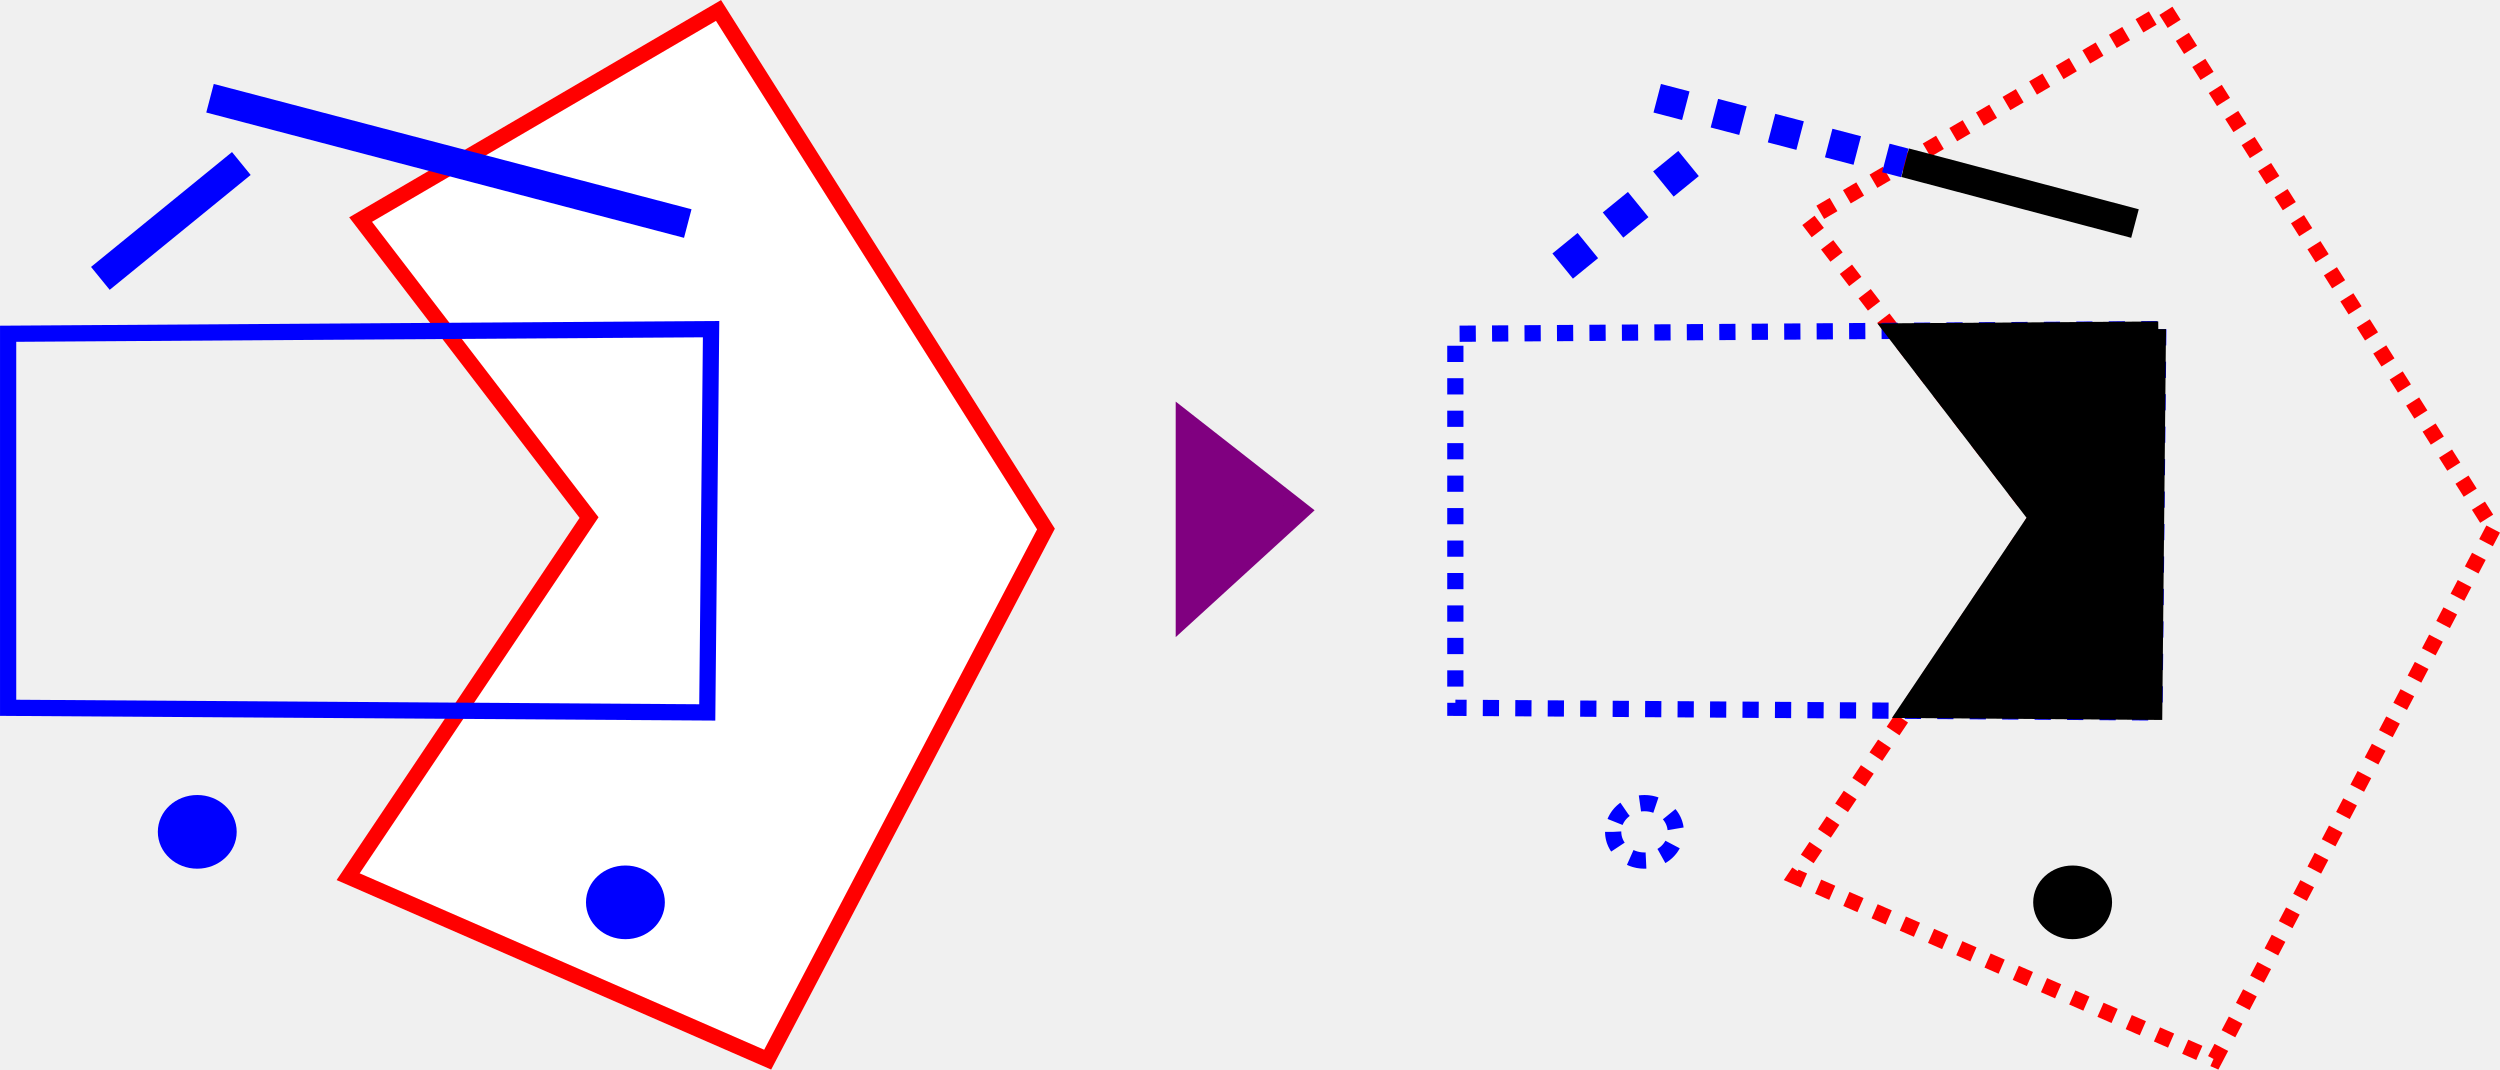
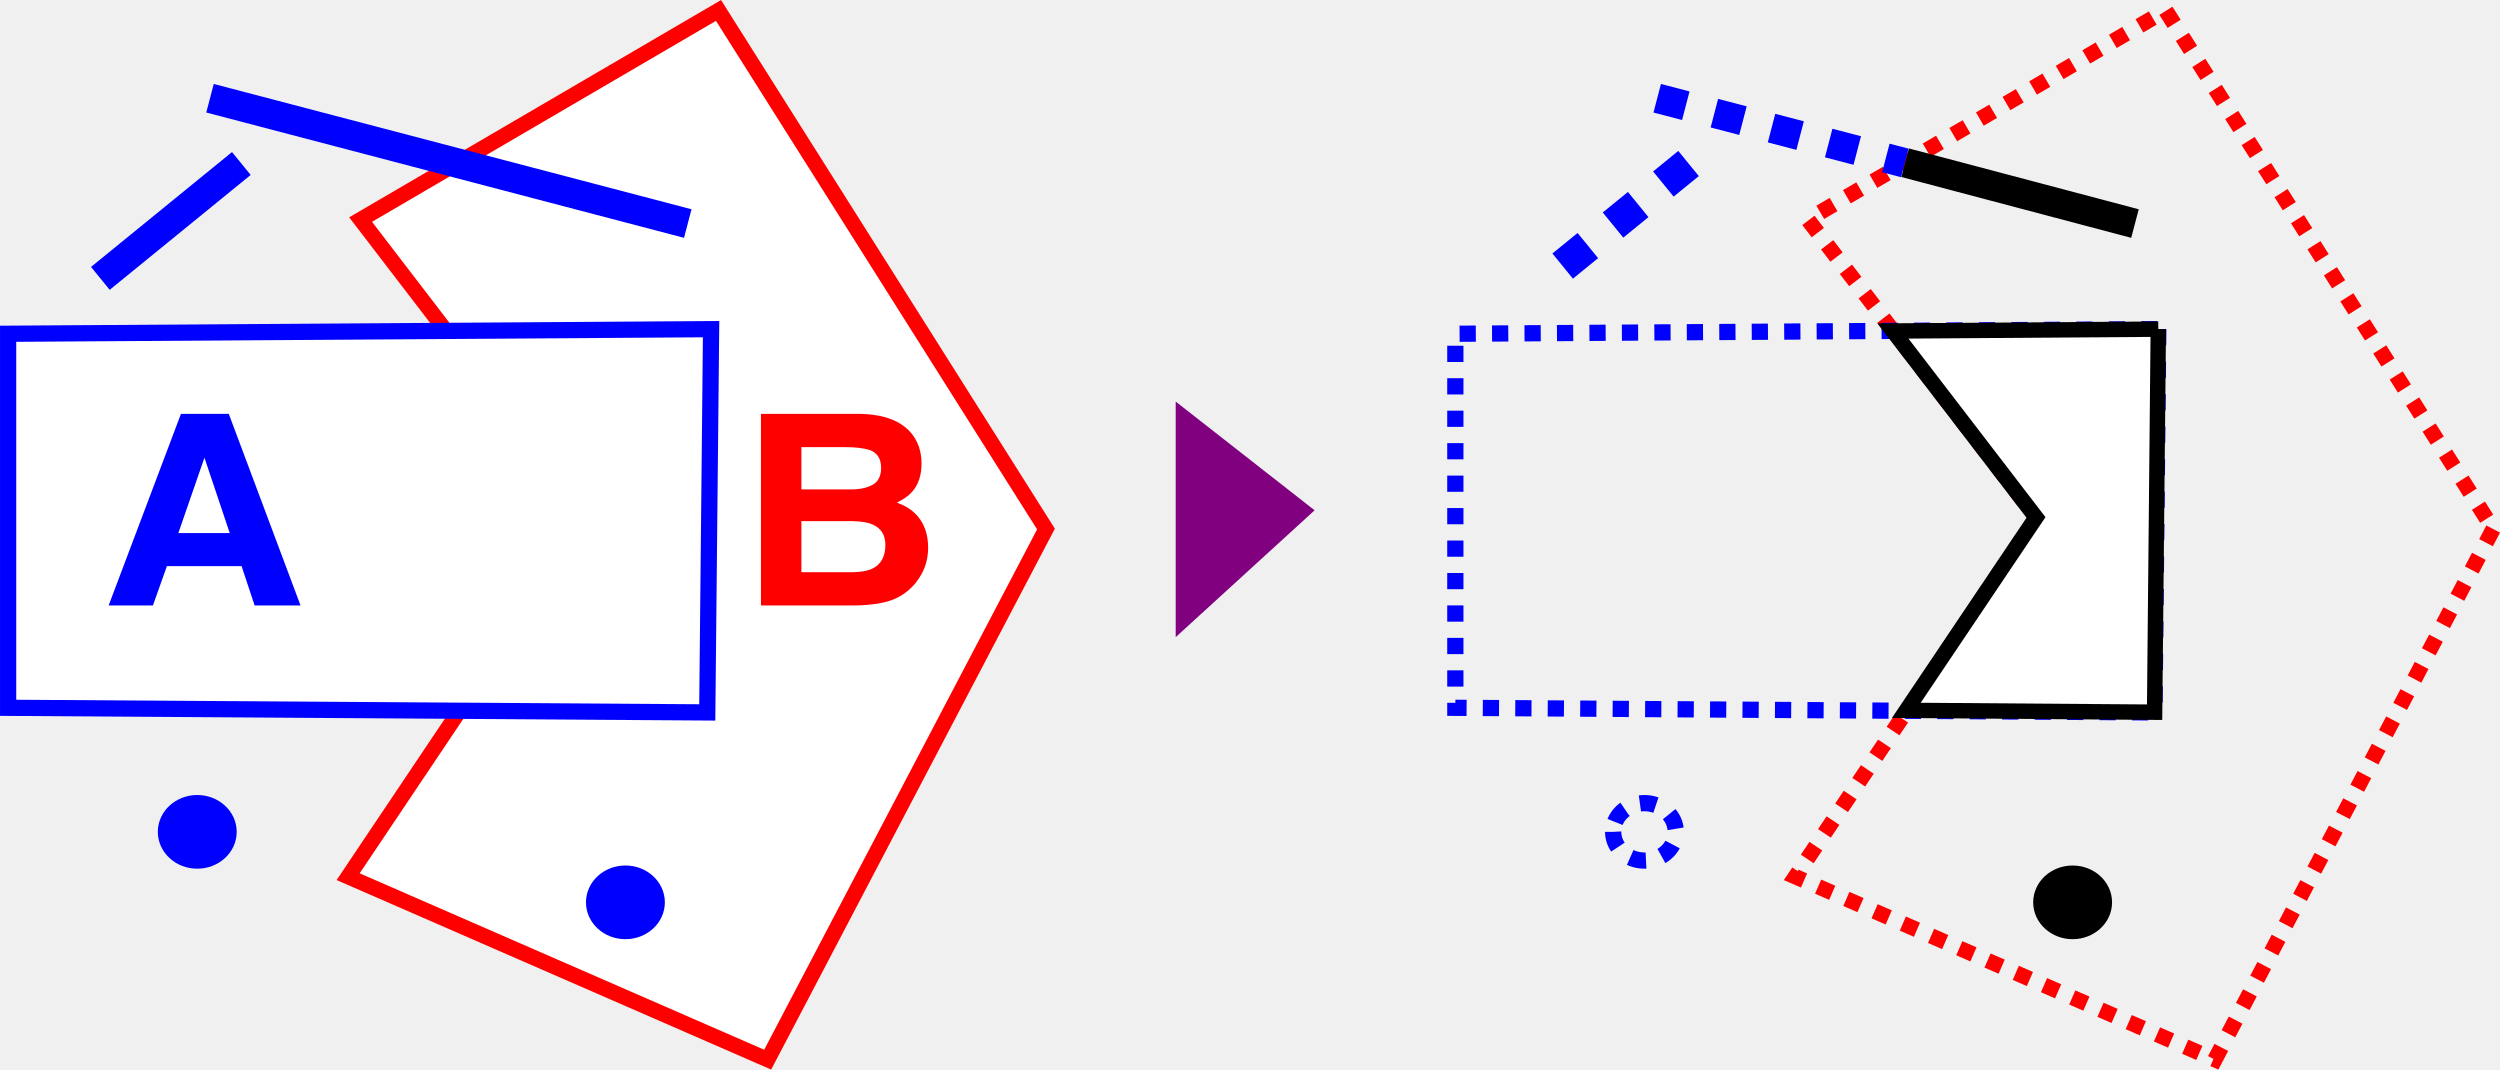
<svg xmlns="http://www.w3.org/2000/svg" xmlns:xlink="http://www.w3.org/1999/xlink" width="169.281" height="72.438" id="svg9885" version="1.1">
  <defs id="defs9887">
    <pattern xlink:href="#pattern3973-672" id="pattern5328" patternTransform="matrix(0.1467097,0.4263875,-1.46761,0.5570398,76.13566,423.3349)" />
    <pattern patternTransform="matrix(0.1467097,0.4263875,-1.46761,0.5570398,76.13566,423.3349)" id="pattern3973-672" xlink:href="#pattern3969-797" />
    <pattern patternTransform="matrix(0.1442633,0.3992003,-1.443137,0.521522,53.21184,417.6323)" id="pattern3969-797" xlink:href="#Strips1_4-768" />
    <pattern patternUnits="userSpaceOnUse" width="5" height="1" patternTransform="translate(0,0) scale(10,10)" id="Strips1_4-768">
      <rect style="fill:#0000ff;stroke:none" x="0" y="-0.5" width="1" height="2" id="rect4677" />
    </pattern>
    <pattern xlink:href="#pattern3973-672" id="pattern10950" patternTransform="matrix(0.1467097,0.4263875,-1.46761,0.5570398,76.13566,423.3349)" />
    <pattern patternTransform="matrix(0.1467097,0.4263875,-1.46761,0.5570398,76.13566,423.3349)" id="pattern10952" xlink:href="#pattern3969-797" />
    <pattern patternTransform="matrix(0.1442633,0.3992003,-1.443137,0.521522,53.21184,417.6323)" id="pattern10954" xlink:href="#Strips1_4-768" />
    <pattern xlink:href="#pattern3973-672" id="pattern10960" patternTransform="matrix(0.1467097,0.4263875,-1.46761,0.5570398,76.13566,423.3349)" />
    <pattern patternTransform="matrix(0.1467097,0.4263875,-1.46761,0.5570398,76.13566,423.3349)" id="pattern10962" xlink:href="#pattern3969-797" />
    <pattern patternTransform="matrix(0.1442633,0.3992003,-1.443137,0.521522,53.21184,417.6323)" id="pattern10964" xlink:href="#Strips1_4-768" />
    <pattern xlink:href="#pattern3973-672" id="pattern10970" patternTransform="matrix(0.1467097,0.4263875,-1.46761,0.5570398,76.13566,423.3349)" />
    <pattern patternTransform="matrix(0.1467097,0.4263875,-1.46761,0.5570398,76.13566,423.3349)" id="pattern10972" xlink:href="#pattern3969-797" />
    <pattern patternTransform="matrix(0.1442633,0.3992003,-1.443137,0.521522,53.21184,417.6323)" id="pattern10974" xlink:href="#Strips1_4-768" />
  </defs>
  <g id="layer1" transform="translate(-470.8125,-596.6562)">
    <path style="fill:#ffffff;stroke:#ff0000;stroke-width:1.043px;stroke-linecap:butt;stroke-linejoin:miter;stroke-opacity:1" d="m 541.638,632.478 -18.845,35.93 -28.407,-12.389 16.313,-24.317 -15.469,-20.178 24.234,-14.16 z" id="path8408" />
-     <path style="fill:none;stroke:#0000ff;stroke-width:1.099px;stroke-linecap:butt;stroke-linejoin:miter;stroke-opacity:1" d="m 518.962,618.943 -0.259,25.953 -47.34,-0.313 0,-25.327 z" id="path8410" />
-     <flowRoot transform="matrix(0.95317,0,0,0.9013481,265.9875,422.5256)" style="font-size:20px;font-style:normal;font-variant:normal;font-weight:bold;font-stretch:normal;line-height:125%;letter-spacing:0px;word-spacing:0px;fill:#ff0000;fill-opacity:1;stroke:none;font-family:Helvetica;-inkscape-font-specification:Sans Bold" id="flowRoot8412" xml:space="preserve">
-       <flowRegion id="flowRegion8414">
-         <rect y="219.449" x="267.376" height="34.491" width="37.626" id="rect8416" style="fill:#ff0000" />
-       </flowRegion>
-       <flowPara id="flowPara8418">B</flowPara>
-     </flowRoot>
-     <flowRoot xml:space="preserve" id="flowRoot8420" style="font-size:20px;font-style:normal;font-variant:normal;font-weight:bold;font-stretch:normal;line-height:125%;letter-spacing:0px;word-spacing:0px;fill:#0000ff;fill-opacity:1;stroke:none;font-family:Helvetica;-inkscape-font-specification:Sans Bold" transform="matrix(0.95317,0,0,0.9013481,222.8307,422.5256)">
-       <flowRegion id="flowRegion8422">
-         <rect id="rect8424" width="37.626" height="34.491" x="267.376" y="219.449" style="fill:#0000ff" />
-       </flowRegion>
-       <flowPara id="flowPara8426">A</flowPara>
-     </flowRoot>
+     <path style="fill:#ffffff;stroke:#0000ff;stroke-width:1.099px;stroke-linecap:butt;stroke-linejoin:miter;stroke-opacity:1" d="m 518.962,618.943 -0.259,25.953 -47.34,-0.313 0,-25.327 z" id="path8410" />
+     <g transform="matrix(0.95317,0,0,0.9013481,265.9875,422.5256)" style="font-size:20px;font-style:normal;font-variant:normal;font-weight:bold;font-stretch:normal;line-height:125%;letter-spacing:0px;word-spacing:0px;fill:#ff0000;fill-opacity:1;stroke:none;font-family:Helvetica;-inkscape-font-specification:Sans Bold" id="flowRoot8412">
+       <path d="m 271.818,226.781 0,3.174 3.535,0 c 0.631,1e-5 1.144,-0.119 1.538,-0.356 0.394,-0.238 0.591,-0.659 0.591,-1.265 -10e-6,-0.671 -0.26,-1.113 -0.781,-1.328 -0.449,-0.15 -1.022,-0.225 -1.719,-0.225 z m 0,5.557 0,3.838 3.535,0 c 0.631,0 1.123,-0.085 1.475,-0.254 0.638,-0.312 0.957,-0.911 0.957,-1.797 -1e-5,-0.749 -0.309,-1.263 -0.928,-1.543 -0.345,-0.156 -0.83,-0.238 -1.455,-0.244 z m 4.121,-8.057 c 1.764,0.026 3.014,0.537 3.75,1.533 0.443,0.612 0.664,1.344 0.664,2.197 -2e-5,0.879 -0.221,1.585 -0.664,2.119 -0.247,0.299 -0.612,0.573 -1.094,0.82 0.736,0.267 1.291,0.69 1.665,1.27 0.374,0.579 0.562,1.283 0.562,2.109 -2e-5,0.853 -0.215,1.618 -0.645,2.295 -0.273,0.449 -0.615,0.827 -1.025,1.133 -0.462,0.352 -1.007,0.592 -1.636,0.723 -0.628,0.13 -1.31,0.195 -2.046,0.195 l -6.523,0 0,-14.395 6.992,0 z" style="" id="path3023" />
+     </g>
+     <g transform="matrix(0.95317,0,0,0.9013481,222.8307,422.5256)" style="font-size:20px;font-style:normal;font-variant:normal;font-weight:bold;font-stretch:normal;line-height:125%;letter-spacing:0px;word-spacing:0px;fill:#0000ff;fill-opacity:1;stroke:none;font-family:Helvetica;-inkscape-font-specification:Sans Bold" id="flowRoot8420">
+       <path d="m 272.834,233.236 3.652,0 -1.797,-5.664 z m 0.186,-8.955 3.398,0 5.098,14.395 -3.262,0 -0.928,-2.959 -5.303,0 -0.996,2.959 -3.145,0 z" style="" id="path3020" />
+     </g>
    <path style="fill:none;stroke:#ff0000;stroke-width:1.043;stroke-linecap:butt;stroke-linejoin:miter;stroke-miterlimit:4;stroke-opacity:1;stroke-dasharray:1.043, 1.043;stroke-dashoffset:0" d="m 639.632,632.479 -18.845,35.93 -28.407,-12.389 16.313,-24.317 -15.469,-20.178 24.234,-14.16 z" id="path8495" />
    <path style="fill:none;stroke:#0000ff;stroke-width:1.099;stroke-linecap:butt;stroke-linejoin:miter;stroke-miterlimit:4;stroke-opacity:1;stroke-dasharray:1.099, 1.099;stroke-dashoffset:0" d="m 616.956,618.943 -0.259,25.953 -47.34,-0.313 0,-25.327 z" id="path8497" />
    <path style="color:#000000;fill:#800080;fill-opacity:1;fill-rule:nonzero;stroke:#800080;stroke-width:1px;stroke-linecap:butt;stroke-linejoin:miter;stroke-miterlimit:4;stroke-opacity:1;stroke-dasharray:none;stroke-dashoffset:0;marker:none;visibility:visible;display:inline;overflow:visible;enable-background:accumulate" d="m 550.922,624.875 0,13.789 8.132,-7.425 z" id="path8499" />
    <path style="fill:none;stroke:#0000ff;stroke-width:2;stroke-linecap:butt;stroke-linejoin:miter;stroke-miterlimit:4;stroke-opacity:1;stroke-dasharray:none" d="m 485.033,603.308 32.35,8.485" id="path8523" />
    <path style="color:#000000;fill:#0000ff;fill-opacity:1;fill-rule:nonzero;stroke:#0000ff;stroke-width:1.099;stroke-linecap:butt;stroke-linejoin:miter;stroke-miterlimit:4;stroke-opacity:1;stroke-dasharray:none;stroke-dashoffset:0;marker:none;visibility:visible;display:inline;overflow:visible;enable-background:accumulate" id="path8525" d="m 326.683,110.673 c 0,1.074 -0.95,1.945 -2.121,1.945 -1.172,0 -2.121,-0.871 -2.121,-1.945 0,-1.074 0.95,-1.945 2.121,-1.945 1.172,0 2.121,0.871 2.121,1.945 z" transform="matrix(-1,0,0,1,837.7231,547.0829)" />
    <path style="color:#000000;fill:none;stroke:#0000ff;stroke-width:2;stroke-linecap:butt;stroke-linejoin:miter;stroke-miterlimit:4;stroke-opacity:1;stroke-dasharray:none;stroke-dashoffset:0;marker:none;visibility:visible;display:inline;overflow:visible;enable-background:accumulate" d="m 487.154,607.728 -9.546,7.778" id="path8527" />
    <path transform="matrix(-1,0,0,1,808.7317,542.31)" d="m 326.683,110.673 c 0,1.074 -0.95,1.945 -2.121,1.945 -1.172,0 -2.121,-0.871 -2.121,-1.945 0,-1.074 0.95,-1.945 2.121,-1.945 1.172,0 2.121,0.871 2.121,1.945 z" id="path8529" style="color:#000000;fill:#0000ff;fill-opacity:1;fill-rule:nonzero;stroke:#0000ff;stroke-width:1.099;stroke-linecap:butt;stroke-linejoin:miter;stroke-miterlimit:4;stroke-opacity:1;stroke-dasharray:none;stroke-dashoffset:0;marker:none;visibility:visible;display:inline;overflow:visible;enable-background:accumulate" />
    <path style="fill:none;stroke:#0000ff;stroke-width:2;stroke-linecap:butt;stroke-linejoin:miter;stroke-miterlimit:4;stroke-opacity:1;stroke-dasharray:2, 2;stroke-dashoffset:0" d="m 583.027,603.309 16.765,4.379" id="path8550" />
    <path transform="matrix(-1,0,0,1,935.717,547.0833)" d="m 326.683,110.673 c 0,1.074 -0.95,1.945 -2.121,1.945 -1.172,0 -2.121,-0.871 -2.121,-1.945 0,-1.074 0.95,-1.945 2.121,-1.945 1.172,0 2.121,0.871 2.121,1.945 z" id="path8552" style="color:#000000;fill:#000000;fill-opacity:1;fill-rule:nonzero;stroke:#000000;stroke-width:1.099;stroke-linecap:butt;stroke-linejoin:miter;stroke-miterlimit:4;stroke-opacity:1;stroke-dasharray:none;stroke-dashoffset:0;marker:none;visibility:visible;display:inline;overflow:visible;enable-background:accumulate" />
    <path id="path8554" d="m 585.148,607.728 -9.546,7.778" style="color:#000000;fill:none;stroke:#0000ff;stroke-width:2.199;stroke-linecap:butt;stroke-linejoin:miter;stroke-miterlimit:4;stroke-opacity:1;stroke-dasharray:2.199, 2.199;stroke-dashoffset:0;marker:none;visibility:visible;display:inline;overflow:visible;enable-background:accumulate" />
    <path style="color:#000000;fill:none;stroke:#0000ff;stroke-width:1.099;stroke-linecap:butt;stroke-linejoin:miter;stroke-miterlimit:4;stroke-opacity:1;stroke-dasharray:1.099, 1.099;stroke-dashoffset:0;marker:none;visibility:visible;display:inline;overflow:visible;enable-background:accumulate" id="path8556" d="m 326.683,110.673 c 0,1.074 -0.95,1.945 -2.121,1.945 -1.172,0 -2.121,-0.871 -2.121,-1.945 0,-1.074 0.95,-1.945 2.121,-1.945 1.172,0 2.121,0.871 2.121,1.945 z" transform="matrix(-1,0,0,1,906.7256,542.3104)" />
    <path id="path11764" style="fill:none;stroke:#000000;stroke-width:2;stroke-linecap:butt;stroke-linejoin:miter;stroke-miterlimit:4;stroke-opacity:1;stroke-dasharray:none" d="m 615.377,611.794 -15.564,-4.119" />
-     <path style="fill:#000000;stroke:#000000;stroke-width:1.043px;stroke-linecap:butt;stroke-linejoin:miter;stroke-opacity:1" d="m 616.956,618.943 -0.25,25.938 -16.812,-0.125 8.781,-13.062 -9.688,-12.625 17.969,-0.125 z" id="path8464" />
+     <path style="fill:#ffffff;stroke:#000000;stroke-width:1.043px;stroke-linecap:butt;stroke-linejoin:miter;stroke-opacity:1" d="m 616.956,618.943 -0.25,25.938 -16.812,-0.125 8.781,-13.062 -9.688,-12.625 17.969,-0.125 z" id="path8464" />
  </g>
</svg>
